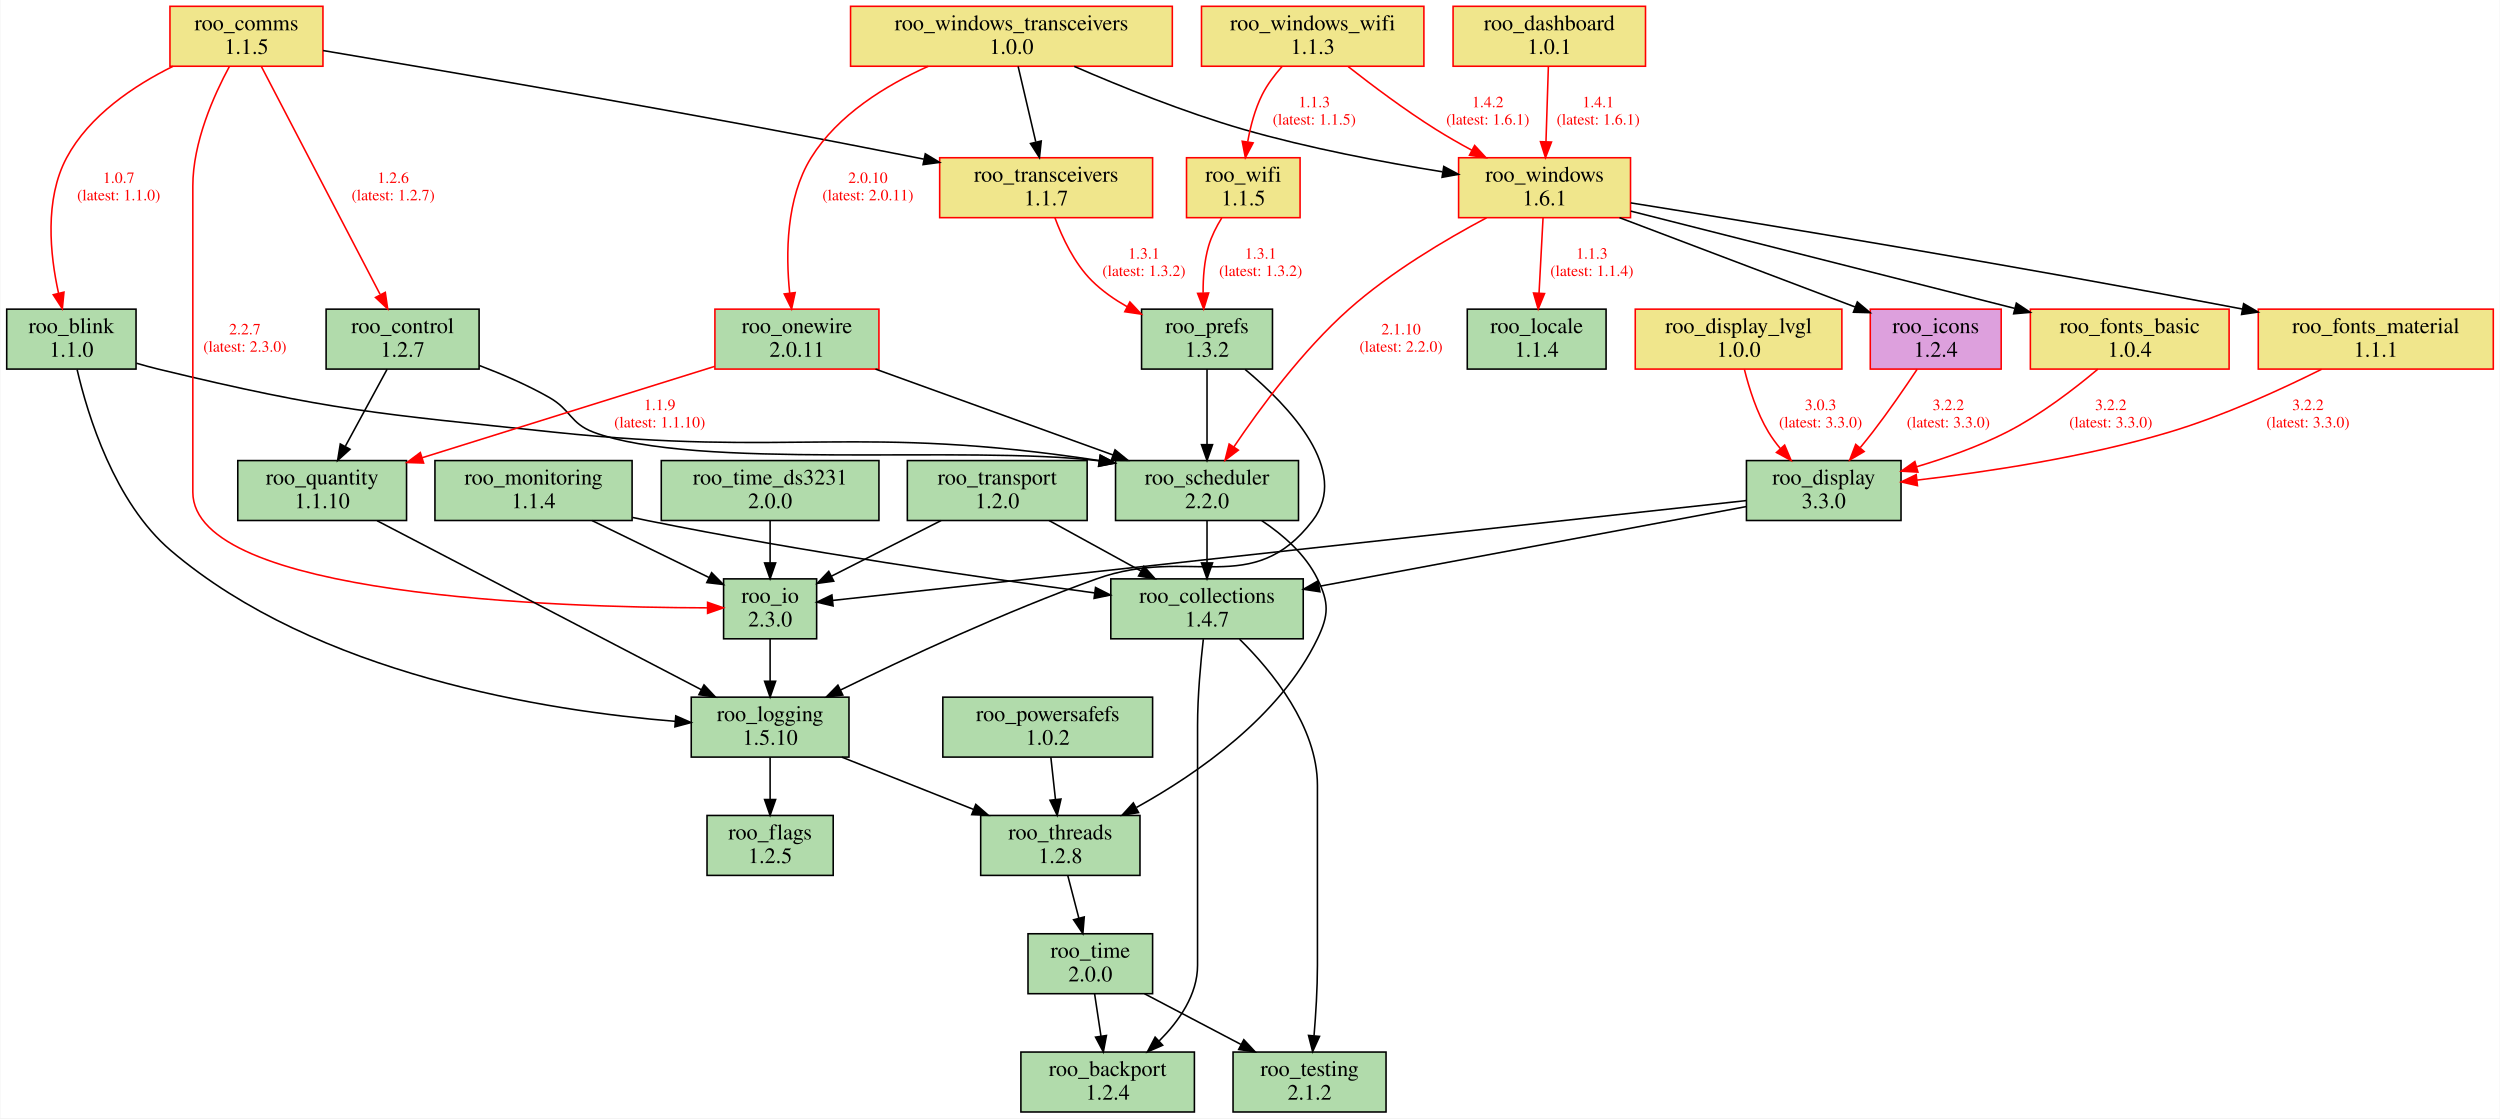
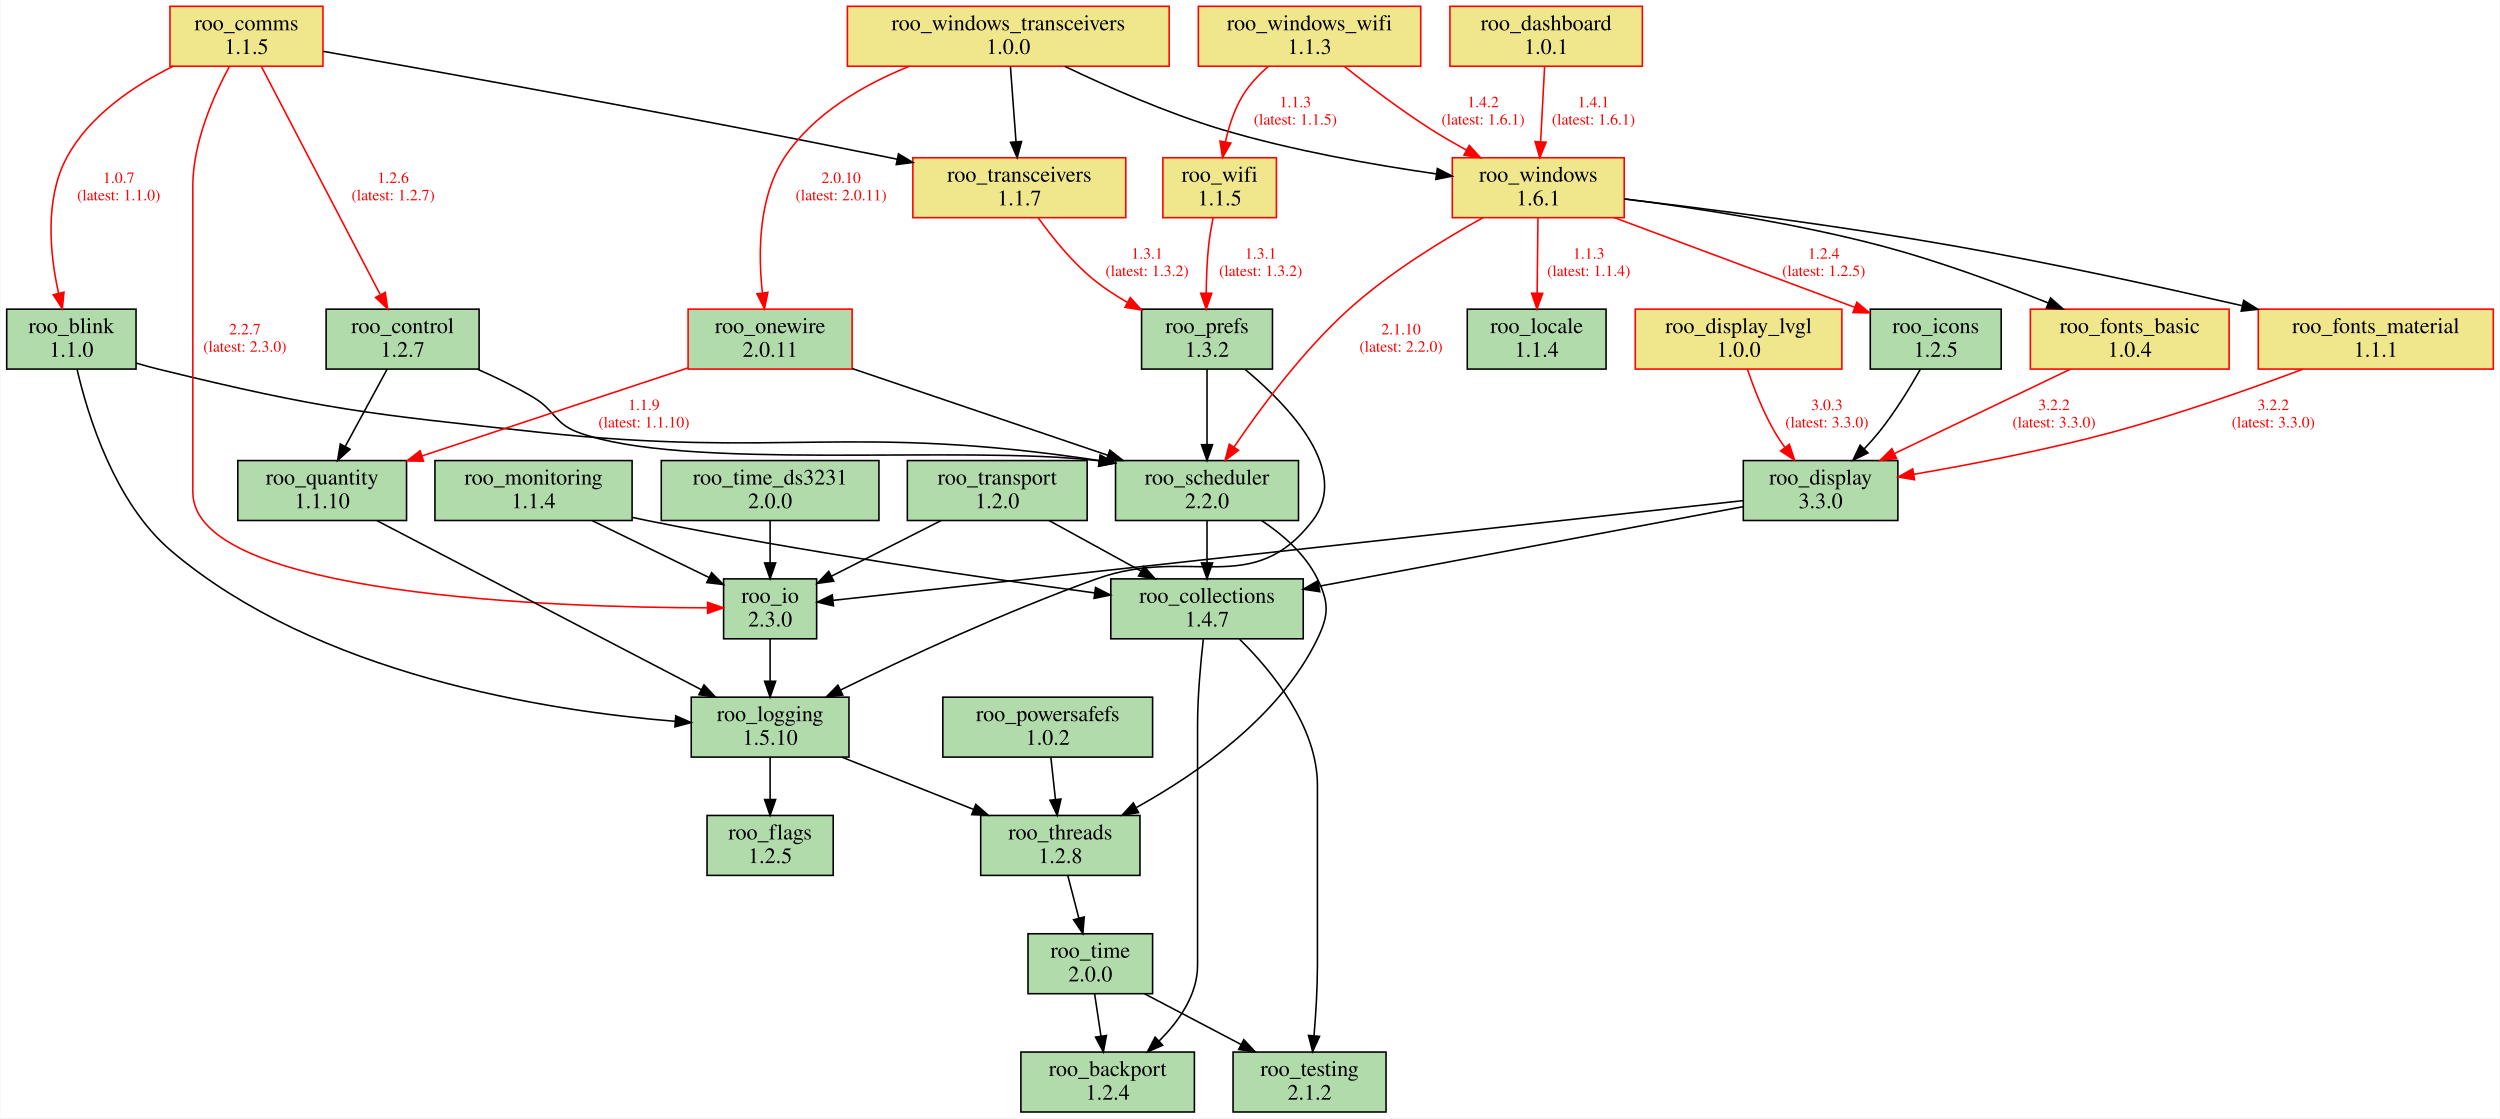
<svg xmlns="http://www.w3.org/2000/svg" width="1585pt" height="709pt" viewBox="0.00 0.00 1584.50 709.00">
  <g id="graph0" class="graph" transform="scale(1 1) rotate(0) translate(4 705)">
    <polygon fill="white" stroke="transparent" points="-4,4 -4,-705 1580.5,-705 1580.5,4 -4,4" />
    <g id="node1" class="node">
      <polygon fill="#b1dbab" stroke="black" points="753,-38 643,-38 643,0 753,0 753,-38" />
      <text text-anchor="middle" x="698" y="-22.8" font-family="Times,serif" font-size="14.00">roo_backport</text>
      <text text-anchor="middle" x="698" y="-7.8" font-family="Times,serif" font-size="14.00">1.2.4</text>
    </g>
    <g id="node2" class="node">
      <polygon fill="#b1dbab" stroke="black" points="82,-509 0,-509 0,-471 82,-471 82,-509" />
      <text text-anchor="middle" x="41" y="-493.8" font-family="Times,serif" font-size="14.00">roo_blink</text>
      <text text-anchor="middle" x="41" y="-478.8" font-family="Times,serif" font-size="14.00">1.1.0</text>
    </g>
    <g id="node15" class="node">
      <polygon fill="#b1dbab" stroke="black" points="534,-263 434,-263 434,-225 534,-225 534,-263" />
      <text text-anchor="middle" x="484" y="-247.8" font-family="Times,serif" font-size="14.00">roo_logging</text>
      <text text-anchor="middle" x="484" y="-232.8" font-family="Times,serif" font-size="14.00">1.5.10</text>
    </g>
    <g id="edge1" class="edge">
      <path fill="none" stroke="black" d="M44.66,-470.6C51.34,-441.87 68.24,-386.51 104,-356 196.39,-277.18 342.27,-254.29 423.79,-247.67" />
      <polygon fill="black" stroke="black" points="424.18,-251.15 433.88,-246.9 423.65,-244.17 424.18,-251.15" />
    </g>
    <g id="node21" class="node">
      <polygon fill="#b1dbab" stroke="black" points="819,-413 703,-413 703,-375 819,-375 819,-413" />
      <text text-anchor="middle" x="761" y="-397.8" font-family="Times,serif" font-size="14.00">roo_scheduler</text>
      <text text-anchor="middle" x="761" y="-382.8" font-family="Times,serif" font-size="14.00">2.2.0</text>
    </g>
    <g id="edge2" class="edge">
-       <path fill="none" stroke="black" d="M82.24,-474.73C86.85,-473.36 91.51,-472.09 96,-471 205.8,-444.46 234.66,-442.83 347,-431 497.28,-415.17 539.66,-436.23 692.46,-413.03" />
-       <polygon fill="black" stroke="black" points="693.35,-416.44 702.69,-411.44 692.27,-409.52 693.35,-416.44" />
+       <path fill="none" stroke="black" d="M82.25,-474.76C86.86,-473.39 91.51,-472.1 96,-471 201.45,-445.15 229.05,-442.64 337,-431 491.71,-414.32 535.3,-436.79 692.66,-413" />
+       <polygon fill="black" stroke="black" points="693.35,-416.44 702.69,-411.45 692.27,-409.52 693.35,-416.44" />
    </g>
    <g id="node3" class="node">
      <polygon fill="#b1dbab" stroke="black" points="822,-338 700,-338 700,-300 822,-300 822,-338" />
      <text text-anchor="middle" x="761" y="-322.8" font-family="Times,serif" font-size="14.00">roo_collections</text>
      <text text-anchor="middle" x="761" y="-307.8" font-family="Times,serif" font-size="14.00">1.4.7</text>
    </g>
    <g id="edge4" class="edge">
      <path fill="none" stroke="black" d="M758.66,-299.73C756.98,-284.99 755,-263.69 755,-245 755,-245 755,-245 755,-93 755,-74.45 743.43,-57.8 730.71,-45.09" />
      <polygon fill="black" stroke="black" points="732.88,-42.33 723.17,-38.09 728.11,-47.46 732.88,-42.33" />
    </g>
    <g id="node22" class="node">
      <polygon fill="#b1dbab" stroke="black" points="874.5,-38 777.5,-38 777.5,0 874.5,0 874.5,-38" />
      <text text-anchor="middle" x="826" y="-22.8" font-family="Times,serif" font-size="14.00">roo_testing</text>
      <text text-anchor="middle" x="826" y="-7.8" font-family="Times,serif" font-size="14.00">2.1.2</text>
    </g>
    <g id="edge3" class="edge">
      <path fill="none" stroke="black" d="M781.62,-299.77C802.27,-279.41 831,-244.36 831,-207 831,-207 831,-207 831,-93 831,-78.27 829.97,-61.9 828.85,-48.4" />
      <polygon fill="black" stroke="black" points="832.32,-47.93 827.95,-38.28 825.35,-48.55 832.32,-47.93" />
    </g>
    <g id="node4" class="node">
      <polygon fill="khaki" stroke="red" points="200.5,-701 103.5,-701 103.5,-663 200.5,-663 200.5,-701" />
      <text text-anchor="middle" x="152" y="-685.8" font-family="Times,serif" font-size="14.00">roo_comms</text>
      <text text-anchor="middle" x="152" y="-670.8" font-family="Times,serif" font-size="14.00">1.1.5</text>
    </g>
    <g id="edge5" class="edge">
      <path fill="none" stroke="red" d="M105.48,-662.99C80.64,-650.7 52.31,-631.74 38,-605 23.84,-578.54 27.5,-543.45 32.84,-519.23" />
      <polygon fill="red" stroke="red" points="36.31,-519.79 35.27,-509.25 29.5,-518.14 36.31,-519.79" />
      <text text-anchor="middle" x="71" y="-589" font-family="Times,serif" font-size="10.00" fill="red">1.0.7</text>
      <text text-anchor="middle" x="71" y="-578" font-family="Times,serif" font-size="10.00" fill="red">(latest: 1.1.0)</text>
    </g>
    <g id="node5" class="node">
      <polygon fill="#b1dbab" stroke="black" points="299.5,-509 202.5,-509 202.5,-471 299.5,-471 299.5,-509" />
      <text text-anchor="middle" x="251" y="-493.8" font-family="Times,serif" font-size="14.00">roo_control</text>
      <text text-anchor="middle" x="251" y="-478.8" font-family="Times,serif" font-size="14.00">1.2.7</text>
    </g>
    <g id="edge6" class="edge">
      <path fill="none" stroke="red" d="M161.49,-662.78C178.94,-629.3 216.18,-557.82 236.7,-518.44" />
      <polygon fill="red" stroke="red" points="240.02,-519.65 241.54,-509.16 233.81,-516.41 240.02,-519.65" />
      <text text-anchor="middle" x="245" y="-589" font-family="Times,serif" font-size="10.00" fill="red">1.2.6</text>
      <text text-anchor="middle" x="245" y="-578" font-family="Times,serif" font-size="10.00" fill="red">(latest: 1.2.7)</text>
    </g>
    <g id="node13" class="node">
      <polygon fill="#b1dbab" stroke="black" points="513.5,-338 454.5,-338 454.5,-300 513.5,-300 513.5,-338" />
      <text text-anchor="middle" x="484" y="-322.8" font-family="Times,serif" font-size="14.00">roo_io</text>
      <text text-anchor="middle" x="484" y="-307.8" font-family="Times,serif" font-size="14.00">2.3.0</text>
    </g>
    <g id="edge7" class="edge">
      <path fill="none" stroke="red" d="M141.24,-662.97C131.28,-644.54 118,-614.77 118,-587 118,-587 118,-587 118,-393 118,-327.03 349.54,-319.82 444.3,-319.63" />
      <polygon fill="red" stroke="red" points="444.36,-323.13 454.36,-319.64 444.36,-316.13 444.36,-323.13" />
      <text text-anchor="middle" x="151" y="-493" font-family="Times,serif" font-size="10.00" fill="red">2.2.7</text>
      <text text-anchor="middle" x="151" y="-482" font-family="Times,serif" font-size="10.00" fill="red">(latest: 2.3.0)</text>
    </g>
    <g id="node26" class="node">
-       <polygon fill="khaki" stroke="red" points="726.5,-605 591.5,-605 591.5,-567 726.5,-567 726.5,-605" />
-       <text text-anchor="middle" x="659" y="-589.8" font-family="Times,serif" font-size="14.00">roo_transceivers</text>
-       <text text-anchor="middle" x="659" y="-574.8" font-family="Times,serif" font-size="14.00">1.1.7</text>
+       <polygon fill="khaki" stroke="red" points="709.5,-605 574.5,-605 574.5,-567 709.5,-567 709.5,-605" />
+       <text text-anchor="middle" x="642" y="-589.8" font-family="Times,serif" font-size="14.00">roo_transceivers</text>
+       <text text-anchor="middle" x="642" y="-574.8" font-family="Times,serif" font-size="14.00">1.1.7</text>
    </g>
    <g id="edge8" class="edge">
-       <path fill="none" stroke="black" d="M200.56,-672.95C279.61,-659.71 441,-632.08 577,-605 578.47,-604.71 579.96,-604.41 581.46,-604.1" />
-       <polygon fill="black" stroke="black" points="582.39,-607.49 591.47,-602.04 580.97,-600.63 582.39,-607.49" />
+       <path fill="none" stroke="black" d="M200.77,-672.43C277.4,-658.86 430.6,-631.25 560,-605 561.47,-604.7 562.96,-604.4 564.46,-604.09" />
+       <polygon fill="black" stroke="black" points="565.39,-607.47 574.47,-602 563.96,-600.62 565.39,-607.47" />
    </g>
    <g id="node20" class="node">
      <polygon fill="#b1dbab" stroke="black" points="253.5,-413 146.5,-413 146.5,-375 253.5,-375 253.5,-413" />
      <text text-anchor="middle" x="200" y="-397.8" font-family="Times,serif" font-size="14.00">roo_quantity</text>
      <text text-anchor="middle" x="200" y="-382.8" font-family="Times,serif" font-size="14.00">1.1.10</text>
    </g>
    <g id="edge9" class="edge">
      <path fill="none" stroke="black" d="M241.17,-470.88C233.69,-457.09 223.27,-437.9 214.79,-422.26" />
      <polygon fill="black" stroke="black" points="217.65,-420.19 209.8,-413.07 211.5,-423.53 217.65,-420.19" />
    </g>
    <g id="edge10" class="edge">
-       <path fill="none" stroke="black" d="M299.56,-473.31C314.25,-467.75 330.16,-460.88 344,-453 357.75,-445.17 357.19,-436.59 372,-431 436.37,-406.71 608.68,-422.93 692.66,-412.83" />
+       <path fill="none" stroke="black" d="M298.58,-470.86C310.45,-465.66 322.94,-459.6 334,-453 347.59,-444.9 347.19,-436.58 362,-431 428.45,-405.98 606.39,-423.18 692.64,-412.84" />
      <polygon fill="black" stroke="black" points="693.27,-416.28 702.69,-411.43 692.3,-409.35 693.27,-416.28" />
    </g>
    <g id="node6" class="node">
-       <polygon fill="khaki" stroke="red" points="1039,-701 917,-701 917,-663 1039,-663 1039,-701" />
-       <text text-anchor="middle" x="978" y="-685.8" font-family="Times,serif" font-size="14.00">roo_dashboard</text>
-       <text text-anchor="middle" x="978" y="-670.8" font-family="Times,serif" font-size="14.00">1.0.1</text>
+       <polygon fill="khaki" stroke="red" points="1037,-701 915,-701 915,-663 1037,-663 1037,-701" />
+       <text text-anchor="middle" x="976" y="-685.8" font-family="Times,serif" font-size="14.00">roo_dashboard</text>
+       <text text-anchor="middle" x="976" y="-670.8" font-family="Times,serif" font-size="14.00">1.0.1</text>
    </g>
    <g id="node29" class="node">
-       <polygon fill="khaki" stroke="red" points="1029.5,-605 920.5,-605 920.5,-567 1029.5,-567 1029.5,-605" />
-       <text text-anchor="middle" x="975" y="-589.8" font-family="Times,serif" font-size="14.00">roo_windows</text>
-       <text text-anchor="middle" x="975" y="-574.8" font-family="Times,serif" font-size="14.00">1.6.1</text>
+       <polygon fill="khaki" stroke="red" points="1025.5,-605 916.5,-605 916.5,-567 1025.5,-567 1025.5,-605" />
+       <text text-anchor="middle" x="971" y="-589.8" font-family="Times,serif" font-size="14.00">roo_windows</text>
+       <text text-anchor="middle" x="971" y="-574.8" font-family="Times,serif" font-size="14.00">1.6.1</text>
    </g>
    <g id="edge11" class="edge">
-       <path fill="none" stroke="red" d="M977.42,-662.88C976.99,-649.35 976.39,-630.62 975.9,-615.15" />
-       <polygon fill="red" stroke="red" points="979.39,-614.95 975.58,-605.07 972.4,-615.18 979.39,-614.95" />
-       <text text-anchor="middle" x="1009" y="-637" font-family="Times,serif" font-size="10.00" fill="red">1.4.1</text>
-       <text text-anchor="middle" x="1009" y="-626" font-family="Times,serif" font-size="10.00" fill="red">(latest: 1.6.1)</text>
+       <path fill="none" stroke="red" d="M975.04,-662.88C974.32,-649.35 973.32,-630.62 972.5,-615.15" />
+       <polygon fill="red" stroke="red" points="975.99,-614.87 971.96,-605.07 969,-615.24 975.99,-614.87" />
+       <text text-anchor="middle" x="1006" y="-637" font-family="Times,serif" font-size="10.00" fill="red">1.4.1</text>
+       <text text-anchor="middle" x="1006" y="-626" font-family="Times,serif" font-size="10.00" fill="red">(latest: 1.6.1)</text>
    </g>
    <g id="node7" class="node">
-       <polygon fill="#b1dbab" stroke="black" points="1201,-413 1103,-413 1103,-375 1201,-375 1201,-413" />
-       <text text-anchor="middle" x="1152" y="-397.8" font-family="Times,serif" font-size="14.00">roo_display</text>
-       <text text-anchor="middle" x="1152" y="-382.8" font-family="Times,serif" font-size="14.00">3.3.0</text>
+       <polygon fill="#b1dbab" stroke="black" points="1199,-413 1101,-413 1101,-375 1199,-375 1199,-413" />
+       <text text-anchor="middle" x="1150" y="-397.8" font-family="Times,serif" font-size="14.00">roo_display</text>
+       <text text-anchor="middle" x="1150" y="-382.8" font-family="Times,serif" font-size="14.00">3.3.0</text>
    </g>
    <g id="edge12" class="edge">
-       <path fill="none" stroke="black" d="M1102.88,-383.83C1034.66,-371.09 910.82,-347.97 832.4,-333.33" />
-       <polygon fill="black" stroke="black" points="832.6,-329.81 822.12,-331.41 831.31,-336.69 832.6,-329.81" />
+       <path fill="none" stroke="black" d="M1100.73,-383.75C1032.84,-371.01 910.09,-347.98 832.21,-333.36" />
+       <polygon fill="black" stroke="black" points="832.48,-329.85 822.01,-331.45 831.19,-336.73 832.48,-329.85" />
    </g>
    <g id="edge13" class="edge">
-       <path fill="none" stroke="black" d="M1102.88,-387.63C976.07,-373.77 639.57,-337 523.79,-324.35" />
-       <polygon fill="black" stroke="black" points="523.93,-320.84 513.61,-323.24 523.17,-327.8 523.93,-320.84" />
+       <path fill="none" stroke="black" d="M1100.76,-387.6C974.25,-373.74 639.71,-337.07 524.03,-324.39" />
+       <polygon fill="black" stroke="black" points="524.17,-320.88 513.85,-323.27 523.41,-327.84 524.17,-320.88" />
    </g>
    <g id="node8" class="node">
      <polygon fill="khaki" stroke="red" points="1163.5,-509 1032.5,-509 1032.5,-471 1163.5,-471 1163.5,-509" />
      <text text-anchor="middle" x="1098" y="-493.8" font-family="Times,serif" font-size="14.00">roo_display_lvgl</text>
      <text text-anchor="middle" x="1098" y="-478.8" font-family="Times,serif" font-size="14.00">1.0.0</text>
    </g>
    <g id="edge14" class="edge">
-       <path fill="none" stroke="red" d="M1101.69,-470.84C1104.65,-458.93 1109.54,-443.33 1117,-431 1119.18,-427.39 1121.79,-423.86 1124.58,-420.51" />
-       <polygon fill="red" stroke="red" points="1127.21,-422.82 1131.33,-413.06 1122.02,-418.12 1127.21,-422.82" />
-       <text text-anchor="middle" x="1150" y="-445" font-family="Times,serif" font-size="10.00" fill="red">3.0.3</text>
-       <text text-anchor="middle" x="1150" y="-434" font-family="Times,serif" font-size="10.00" fill="red">(latest: 3.3.0)</text>
+       <path fill="none" stroke="red" d="M1103.62,-470.84C1107.64,-459.07 1113.63,-443.63 1121,-431 1122.89,-427.76 1125.06,-424.5 1127.34,-421.34" />
+       <polygon fill="red" stroke="red" points="1130.21,-423.34 1133.52,-413.28 1124.66,-419.08 1130.21,-423.34" />
+       <text text-anchor="middle" x="1154" y="-445" font-family="Times,serif" font-size="10.00" fill="red">3.0.3</text>
+       <text text-anchor="middle" x="1154" y="-434" font-family="Times,serif" font-size="10.00" fill="red">(latest: 3.3.0)</text>
    </g>
    <g id="node9" class="node">
      <polygon fill="#b1dbab" stroke="black" points="524,-188 444,-188 444,-150 524,-150 524,-188" />
      <text text-anchor="middle" x="484" y="-172.8" font-family="Times,serif" font-size="14.00">roo_flags</text>
      <text text-anchor="middle" x="484" y="-157.8" font-family="Times,serif" font-size="14.00">1.2.5</text>
    </g>
    <g id="node10" class="node">
      <polygon fill="khaki" stroke="red" points="1409,-509 1283,-509 1283,-471 1409,-471 1409,-509" />
      <text text-anchor="middle" x="1346" y="-493.8" font-family="Times,serif" font-size="14.00">roo_fonts_basic</text>
      <text text-anchor="middle" x="1346" y="-478.8" font-family="Times,serif" font-size="14.00">1.0.4</text>
    </g>
    <g id="edge15" class="edge">
-       <path fill="none" stroke="red" d="M1325.76,-470.93C1310.72,-458.28 1289.21,-441.78 1268,-431 1250.15,-421.93 1229.58,-414.64 1210.77,-409.05" />
-       <polygon fill="red" stroke="red" points="1211.7,-405.67 1201.12,-406.28 1209.77,-412.4 1211.7,-405.67" />
-       <text text-anchor="middle" x="1334" y="-445" font-family="Times,serif" font-size="10.00" fill="red">3.2.2</text>
-       <text text-anchor="middle" x="1334" y="-434" font-family="Times,serif" font-size="10.00" fill="red">(latest: 3.3.0)</text>
+       <path fill="none" stroke="red" d="M1308.21,-470.88C1276.48,-455.66 1231.02,-433.85 1196.96,-417.52" />
+       <polygon fill="red" stroke="red" points="1198.2,-414.24 1187.67,-413.07 1195.18,-420.55 1198.2,-414.24" />
+       <text text-anchor="middle" x="1298" y="-445" font-family="Times,serif" font-size="10.00" fill="red">3.2.2</text>
+       <text text-anchor="middle" x="1298" y="-434" font-family="Times,serif" font-size="10.00" fill="red">(latest: 3.3.0)</text>
    </g>
    <g id="node11" class="node">
      <polygon fill="khaki" stroke="red" points="1576.5,-509 1427.5,-509 1427.5,-471 1576.5,-471 1576.5,-509" />
      <text text-anchor="middle" x="1502" y="-493.8" font-family="Times,serif" font-size="14.00">roo_fonts_material</text>
      <text text-anchor="middle" x="1502" y="-478.8" font-family="Times,serif" font-size="14.00">1.1.1</text>
    </g>
    <g id="edge16" class="edge">
-       <path fill="none" stroke="red" d="M1467.61,-470.88C1441.71,-457.95 1404.96,-441.13 1371,-431 1318.08,-415.21 1255.76,-405.82 1211.16,-400.61" />
-       <polygon fill="red" stroke="red" points="1211.41,-397.11 1201.08,-399.47 1210.62,-404.07 1211.41,-397.11" />
-       <text text-anchor="middle" x="1459" y="-445" font-family="Times,serif" font-size="10.00" fill="red">3.2.2</text>
-       <text text-anchor="middle" x="1459" y="-434" font-family="Times,serif" font-size="10.00" fill="red">(latest: 3.3.0)</text>
+       <path fill="none" stroke="red" d="M1455.76,-470.95C1422.54,-458.48 1376.49,-442.18 1335,-431 1293.42,-419.79 1245.69,-410.59 1209.12,-404.3" />
+       <polygon fill="red" stroke="red" points="1209.57,-400.83 1199.12,-402.6 1208.4,-407.73 1209.57,-400.83" />
+       <text text-anchor="middle" x="1437" y="-445" font-family="Times,serif" font-size="10.00" fill="red">3.2.2</text>
+       <text text-anchor="middle" x="1437" y="-434" font-family="Times,serif" font-size="10.00" fill="red">(latest: 3.3.0)</text>
    </g>
    <g id="node12" class="node">
-       <polygon fill="plum" stroke="red" points="1264.5,-509 1181.5,-509 1181.5,-471 1264.5,-471 1264.5,-509" />
+       <polygon fill="#b1dbab" stroke="black" points="1264.5,-509 1181.5,-509 1181.5,-471 1264.5,-471 1264.5,-509" />
      <text text-anchor="middle" x="1223" y="-493.8" font-family="Times,serif" font-size="14.00">roo_icons</text>
-       <text text-anchor="middle" x="1223" y="-478.8" font-family="Times,serif" font-size="14.00">1.2.4</text>
+       <text text-anchor="middle" x="1223" y="-478.8" font-family="Times,serif" font-size="14.00">1.2.5</text>
    </g>
    <g id="edge17" class="edge">
-       <path fill="none" stroke="red" d="M1211.23,-470.88C1203.5,-459.26 1193.01,-443.98 1183,-431 1180.52,-427.79 1177.85,-424.48 1175.15,-421.23" />
-       <polygon fill="red" stroke="red" points="1177.62,-418.73 1168.48,-413.37 1172.28,-423.26 1177.62,-418.73" />
-       <text text-anchor="middle" x="1231" y="-445" font-family="Times,serif" font-size="10.00" fill="red">3.2.2</text>
-       <text text-anchor="middle" x="1231" y="-434" font-family="Times,serif" font-size="10.00" fill="red">(latest: 3.3.0)</text>
+       <path fill="none" stroke="black" d="M1213.34,-470.99C1206.63,-459.14 1197.1,-443.56 1187,-431 1184.14,-427.45 1180.96,-423.88 1177.69,-420.46" />
+       <polygon fill="black" stroke="black" points="1180.04,-417.85 1170.5,-413.22 1175.07,-422.78 1180.04,-417.85" />
    </g>
    <g id="edge18" class="edge">
      <path fill="none" stroke="black" d="M484,-299.96C484,-291.88 484,-282.18 484,-273.18" />
      <polygon fill="black" stroke="black" points="487.5,-273.09 484,-263.09 480.5,-273.09 487.5,-273.09" />
    </g>
    <g id="node14" class="node">
      <polygon fill="#b1dbab" stroke="black" points="1014,-509 926,-509 926,-471 1014,-471 1014,-509" />
      <text text-anchor="middle" x="970" y="-493.8" font-family="Times,serif" font-size="14.00">roo_locale</text>
      <text text-anchor="middle" x="970" y="-478.8" font-family="Times,serif" font-size="14.00">1.1.4</text>
    </g>
    <g id="edge19" class="edge">
      <path fill="none" stroke="black" d="M484,-224.96C484,-216.88 484,-207.18 484,-198.18" />
      <polygon fill="black" stroke="black" points="487.5,-198.09 484,-188.09 480.5,-198.09 487.5,-198.09" />
    </g>
    <g id="node23" class="node">
      <polygon fill="#b1dbab" stroke="black" points="718.5,-188 617.5,-188 617.5,-150 718.5,-150 718.5,-188" />
      <text text-anchor="middle" x="668" y="-172.8" font-family="Times,serif" font-size="14.00">roo_threads</text>
      <text text-anchor="middle" x="668" y="-157.8" font-family="Times,serif" font-size="14.00">1.2.8</text>
    </g>
    <g id="edge20" class="edge">
      <path fill="none" stroke="black" d="M529.48,-224.96C554.7,-214.95 586.23,-202.44 612.84,-191.88" />
      <polygon fill="black" stroke="black" points="614.4,-195.03 622.4,-188.09 611.82,-188.52 614.4,-195.03" />
    </g>
    <g id="node16" class="node">
      <polygon fill="#b1dbab" stroke="black" points="396.5,-413 271.5,-413 271.5,-375 396.5,-375 396.5,-413" />
      <text text-anchor="middle" x="334" y="-397.8" font-family="Times,serif" font-size="14.00">roo_monitoring</text>
      <text text-anchor="middle" x="334" y="-382.8" font-family="Times,serif" font-size="14.00">1.1.4</text>
    </g>
    <g id="edge21" class="edge">
      <path fill="none" stroke="black" d="M396.75,-376.95C399.87,-376.27 402.97,-375.61 406,-375 503.6,-355.28 617.53,-338.77 689.47,-329.13" />
      <polygon fill="black" stroke="black" points="690.32,-332.55 699.77,-327.76 689.39,-325.61 690.32,-332.55" />
    </g>
    <g id="edge22" class="edge">
      <path fill="none" stroke="black" d="M371.08,-374.96C393.65,-363.97 422.44,-349.96 445.3,-338.84" />
      <polygon fill="black" stroke="black" points="446.92,-341.94 454.38,-334.42 443.85,-335.65 446.92,-341.94" />
    </g>
    <g id="node17" class="node">
-       <polygon fill="#b1dbab" stroke="red" points="553,-509 449,-509 449,-471 553,-471 553,-509" />
-       <text text-anchor="middle" x="501" y="-493.8" font-family="Times,serif" font-size="14.00">roo_onewire</text>
-       <text text-anchor="middle" x="501" y="-478.8" font-family="Times,serif" font-size="14.00">2.0.11</text>
+       <polygon fill="#b1dbab" stroke="red" points="536,-509 432,-509 432,-471 536,-471 536,-509" />
+       <text text-anchor="middle" x="484" y="-493.8" font-family="Times,serif" font-size="14.00">roo_onewire</text>
+       <text text-anchor="middle" x="484" y="-478.8" font-family="Times,serif" font-size="14.00">2.0.11</text>
    </g>
    <g id="edge24" class="edge">
-       <path fill="none" stroke="red" d="M448.91,-472.73C397.41,-456.65 318.51,-432.01 263.39,-414.8" />
-       <polygon fill="red" stroke="red" points="264.32,-411.42 253.73,-411.78 262.23,-418.1 264.32,-411.42" />
-       <text text-anchor="middle" x="414" y="-445" font-family="Times,serif" font-size="10.00" fill="red">1.1.9</text>
-       <text text-anchor="middle" x="414" y="-434" font-family="Times,serif" font-size="10.00" fill="red">(latest: 1.1.10)</text>
+       <path fill="none" stroke="red" d="M431.91,-471.76C384.37,-456.02 313.99,-432.73 263.25,-415.93" />
+       <polygon fill="red" stroke="red" points="264.28,-412.59 253.69,-412.77 262.08,-419.24 264.28,-412.59" />
+       <text text-anchor="middle" x="404" y="-445" font-family="Times,serif" font-size="10.00" fill="red">1.1.9</text>
+       <text text-anchor="middle" x="404" y="-434" font-family="Times,serif" font-size="10.00" fill="red">(latest: 1.1.10)</text>
    </g>
    <g id="edge23" class="edge">
-       <path fill="none" stroke="black" d="M550.82,-470.99C593.77,-455.46 655.88,-433.01 701.44,-416.53" />
-       <polygon fill="black" stroke="black" points="702.69,-419.8 710.9,-413.11 700.31,-413.22 702.69,-419.8" />
+       <path fill="none" stroke="black" d="M536.1,-471.32C582.09,-455.71 649.24,-432.93 698.18,-416.32" />
+       <polygon fill="black" stroke="black" points="699.37,-419.61 707.72,-413.08 697.12,-412.98 699.37,-419.61" />
    </g>
    <g id="node18" class="node">
      <polygon fill="#b1dbab" stroke="black" points="726.5,-263 593.5,-263 593.5,-225 726.5,-225 726.5,-263" />
      <text text-anchor="middle" x="660" y="-247.8" font-family="Times,serif" font-size="14.00">roo_powersafefs</text>
      <text text-anchor="middle" x="660" y="-232.8" font-family="Times,serif" font-size="14.00">1.0.2</text>
    </g>
    <g id="edge25" class="edge">
      <path fill="none" stroke="black" d="M661.98,-224.96C662.86,-216.88 663.93,-207.18 664.91,-198.18" />
      <polygon fill="black" stroke="black" points="668.41,-198.41 666.02,-188.09 661.45,-197.65 668.41,-198.41" />
    </g>
    <g id="node19" class="node">
      <polygon fill="#b1dbab" stroke="black" points="802.5,-509 719.5,-509 719.5,-471 802.5,-471 802.5,-509" />
      <text text-anchor="middle" x="761" y="-493.8" font-family="Times,serif" font-size="14.00">roo_prefs</text>
      <text text-anchor="middle" x="761" y="-478.8" font-family="Times,serif" font-size="14.00">1.3.2</text>
    </g>
    <g id="edge26" class="edge">
      <path fill="none" stroke="black" d="M785.18,-470.76C813.06,-447.51 852.15,-406.53 828,-375 789.65,-324.92 750.4,-359.21 691,-338 633.57,-317.49 569.91,-287.78 528.55,-267.5" />
      <polygon fill="black" stroke="black" points="530.08,-264.35 519.56,-263.06 526.98,-270.63 530.08,-264.35" />
    </g>
    <g id="edge27" class="edge">
      <path fill="none" stroke="black" d="M761,-470.88C761,-457.35 761,-438.62 761,-423.15" />
      <polygon fill="black" stroke="black" points="764.5,-423.07 761,-413.07 757.5,-423.07 764.5,-423.07" />
    </g>
    <g id="edge28" class="edge">
      <path fill="none" stroke="black" d="M234.82,-374.85C286.6,-347.87 383.81,-297.21 440.3,-267.78" />
      <polygon fill="black" stroke="black" points="442.09,-270.79 449.34,-263.06 438.85,-264.58 442.09,-270.79" />
    </g>
    <g id="edge29" class="edge">
      <path fill="none" stroke="black" d="M761,-374.96C761,-366.88 761,-357.18 761,-348.18" />
      <polygon fill="black" stroke="black" points="764.5,-348.09 761,-338.09 757.5,-348.09 764.5,-348.09" />
    </g>
    <g id="edge30" class="edge">
      <path fill="none" stroke="black" d="M795.71,-374.9C809.34,-365.82 823.5,-353.43 831,-338 838.38,-322.81 838.33,-315.22 831,-300 807.37,-250.94 755.23,-214.65 716.24,-193.06" />
      <polygon fill="black" stroke="black" points="717.6,-189.81 707.14,-188.15 714.28,-195.98 717.6,-189.81" />
    </g>
    <g id="node24" class="node">
      <polygon fill="#b1dbab" stroke="black" points="726.5,-113 647.5,-113 647.5,-75 726.5,-75 726.5,-113" />
      <text text-anchor="middle" x="687" y="-97.8" font-family="Times,serif" font-size="14.00">roo_time</text>
      <text text-anchor="middle" x="687" y="-82.8" font-family="Times,serif" font-size="14.00">2.0.0</text>
    </g>
    <g id="edge31" class="edge">
      <path fill="none" stroke="black" d="M672.7,-149.96C674.82,-141.8 677.38,-131.97 679.74,-122.89" />
      <polygon fill="black" stroke="black" points="683.16,-123.65 682.29,-113.09 676.39,-121.89 683.16,-123.65" />
    </g>
    <g id="edge33" class="edge">
      <path fill="none" stroke="black" d="M689.72,-74.96C690.94,-66.88 692.4,-57.18 693.75,-48.18" />
      <polygon fill="black" stroke="black" points="697.24,-48.5 695.27,-38.09 690.32,-47.46 697.24,-48.5" />
    </g>
    <g id="edge32" class="edge">
      <path fill="none" stroke="black" d="M721.36,-74.96C739.82,-65.26 762.77,-53.21 782.47,-42.86" />
      <polygon fill="black" stroke="black" points="784.33,-45.84 791.55,-38.09 781.07,-39.64 784.33,-45.84" />
    </g>
    <g id="node25" class="node">
      <polygon fill="#b1dbab" stroke="black" points="553,-413 415,-413 415,-375 553,-375 553,-413" />
      <text text-anchor="middle" x="484" y="-397.8" font-family="Times,serif" font-size="14.00">roo_time_ds3231</text>
      <text text-anchor="middle" x="484" y="-382.8" font-family="Times,serif" font-size="14.00">2.0.0</text>
    </g>
    <g id="edge34" class="edge">
      <path fill="none" stroke="black" d="M484,-374.96C484,-366.88 484,-357.18 484,-348.18" />
      <polygon fill="black" stroke="black" points="487.5,-348.09 484,-338.09 480.5,-348.09 487.5,-348.09" />
    </g>
    <g id="edge35" class="edge">
-       <path fill="none" stroke="red" d="M664.58,-566.91C669.2,-554.42 676.82,-538.11 688,-527 694.48,-520.56 702.33,-515.08 710.46,-510.48" />
-       <polygon fill="red" stroke="red" points="712.1,-513.57 719.34,-505.83 708.86,-507.37 712.1,-513.57" />
-       <text text-anchor="middle" x="721" y="-541" font-family="Times,serif" font-size="10.00" fill="red">1.3.1</text>
-       <text text-anchor="middle" x="721" y="-530" font-family="Times,serif" font-size="10.00" fill="red">(latest: 1.3.2)</text>
+       <path fill="none" stroke="red" d="M654.02,-566.84C662.88,-554.47 675.81,-538.34 690,-527 696.22,-522.02 703.25,-517.46 710.39,-513.38" />
+       <polygon fill="red" stroke="red" points="712.33,-516.32 719.46,-508.48 708.99,-510.16 712.33,-516.32" />
+       <text text-anchor="middle" x="723" y="-541" font-family="Times,serif" font-size="10.00" fill="red">1.3.1</text>
+       <text text-anchor="middle" x="723" y="-530" font-family="Times,serif" font-size="10.00" fill="red">(latest: 1.3.2)</text>
    </g>
    <g id="node27" class="node">
      <polygon fill="#b1dbab" stroke="black" points="685,-413 571,-413 571,-375 685,-375 685,-413" />
      <text text-anchor="middle" x="628" y="-397.8" font-family="Times,serif" font-size="14.00">roo_transport</text>
      <text text-anchor="middle" x="628" y="-382.8" font-family="Times,serif" font-size="14.00">1.2.0</text>
    </g>
    <g id="edge36" class="edge">
      <path fill="none" stroke="black" d="M660.88,-374.96C678.46,-365.3 700.3,-353.32 719.09,-343" />
      <polygon fill="black" stroke="black" points="720.96,-345.97 728.04,-338.09 717.59,-339.83 720.96,-345.97" />
    </g>
    <g id="edge37" class="edge">
      <path fill="none" stroke="black" d="M592.4,-374.96C571.27,-364.24 544.46,-350.65 522.79,-339.66" />
      <polygon fill="black" stroke="black" points="524.35,-336.53 513.85,-335.13 521.18,-342.77 524.35,-336.53" />
    </g>
    <g id="node28" class="node">
-       <polygon fill="khaki" stroke="red" points="820,-605 748,-605 748,-567 820,-567 820,-605" />
-       <text text-anchor="middle" x="784" y="-589.8" font-family="Times,serif" font-size="14.00">roo_wifi</text>
-       <text text-anchor="middle" x="784" y="-574.8" font-family="Times,serif" font-size="14.00">1.1.5</text>
+       <polygon fill="khaki" stroke="red" points="805,-605 733,-605 733,-567 805,-567 805,-605" />
+       <text text-anchor="middle" x="769" y="-589.8" font-family="Times,serif" font-size="14.00">roo_wifi</text>
+       <text text-anchor="middle" x="769" y="-574.8" font-family="Times,serif" font-size="14.00">1.1.5</text>
    </g>
    <g id="edge38" class="edge">
-       <path fill="none" stroke="red" d="M770.34,-566.83C766.96,-561.38 763.8,-555.19 762,-549 759.26,-539.58 758.46,-528.94 758.52,-519.37" />
-       <polygon fill="red" stroke="red" points="762.03,-519.25 758.9,-509.13 755.03,-519 762.03,-519.25" />
+       <path fill="none" stroke="red" d="M764.82,-566.78C763.69,-561.11 762.61,-554.83 762,-549 760.98,-539.32 760.59,-528.69 760.5,-519.19" />
+       <polygon fill="red" stroke="red" points="764,-519.08 760.5,-509.08 757,-519.07 764,-519.08" />
      <text text-anchor="middle" x="795" y="-541" font-family="Times,serif" font-size="10.00" fill="red">1.3.1</text>
      <text text-anchor="middle" x="795" y="-530" font-family="Times,serif" font-size="10.00" fill="red">(latest: 1.3.2)</text>
    </g>
    <g id="edge39" class="edge">
-       <path fill="none" stroke="black" d="M1029.74,-571.13C1094.23,-554.79 1201.62,-527.58 1273.11,-509.47" />
-       <polygon fill="black" stroke="black" points="1274.12,-512.82 1282.95,-506.97 1272.4,-506.04 1274.12,-512.82" />
+       <path fill="none" stroke="black" d="M1025.81,-578.88C1070.27,-573.22 1134.3,-563.48 1189,-549 1224.87,-539.51 1264.01,-525.05 1294.24,-512.95" />
+       <polygon fill="black" stroke="black" points="1295.77,-516.11 1303.73,-509.11 1293.14,-509.62 1295.77,-516.11" />
    </g>
    <g id="edge40" class="edge">
-       <path fill="none" stroke="black" d="M1029.69,-576.36C1111.59,-563.26 1271.17,-537.1 1417.33,-509.09" />
-       <polygon fill="black" stroke="black" points="1418.22,-512.48 1427.38,-507.16 1416.9,-505.61 1418.22,-512.48" />
+       <path fill="none" stroke="black" d="M1025.55,-578.83C1079.07,-572.47 1162.91,-561.72 1235,-549 1296.33,-538.17 1364.98,-523.2 1417.31,-511.18" />
+       <polygon fill="black" stroke="black" points="1418.26,-514.55 1427.22,-508.89 1416.68,-507.73 1418.26,-514.55" />
    </g>
    <g id="edge42" class="edge">
-       <path fill="none" stroke="black" d="M1022.52,-566.99C1065.28,-550.78 1127.94,-527.03 1171.8,-510.41" />
-       <polygon fill="black" stroke="black" points="1173.3,-513.58 1181.41,-506.77 1170.82,-507.04 1173.3,-513.58" />
+       <path fill="none" stroke="red" d="M1019.29,-566.99C1062.96,-550.7 1127.07,-526.78 1171.66,-510.15" />
+       <polygon fill="red" stroke="red" points="1173,-513.39 1181.14,-506.61 1170.55,-506.83 1173,-513.39" />
+       <text text-anchor="middle" x="1152" y="-541" font-family="Times,serif" font-size="10.00" fill="red">1.2.4</text>
+       <text text-anchor="middle" x="1152" y="-530" font-family="Times,serif" font-size="10.00" fill="red">(latest: 1.2.5)</text>
    </g>
    <g id="edge41" class="edge">
-       <path fill="none" stroke="red" d="M974.04,-566.88C973.32,-553.35 972.32,-534.62 971.5,-519.15" />
-       <polygon fill="red" stroke="red" points="974.99,-518.87 970.96,-509.07 968,-519.24 974.99,-518.87" />
-       <text text-anchor="middle" x="1005" y="-541" font-family="Times,serif" font-size="10.00" fill="red">1.1.3</text>
-       <text text-anchor="middle" x="1005" y="-530" font-family="Times,serif" font-size="10.00" fill="red">(latest: 1.1.4)</text>
+       <path fill="none" stroke="red" d="M970.81,-566.88C970.66,-553.35 970.46,-534.62 970.3,-519.15" />
+       <polygon fill="red" stroke="red" points="973.8,-519.03 970.19,-509.07 966.8,-519.11 973.8,-519.03" />
+       <text text-anchor="middle" x="1003" y="-541" font-family="Times,serif" font-size="10.00" fill="red">1.1.3</text>
+       <text text-anchor="middle" x="1003" y="-530" font-family="Times,serif" font-size="10.00" fill="red">(latest: 1.1.4)</text>
    </g>
    <g id="edge43" class="edge">
-       <path fill="none" stroke="red" d="M938.25,-566.93C912.29,-553.15 877.53,-532.56 851,-509 821.61,-482.9 794.65,-446.33 778.05,-421.7" />
-       <polygon fill="red" stroke="red" points="780.86,-419.61 772.42,-413.22 775.03,-423.48 780.86,-419.61" />
+       <path fill="none" stroke="red" d="M935.75,-566.86C910.61,-552.97 876.83,-532.28 851,-509 821.81,-482.69 794.8,-446.16 778.14,-421.61" />
+       <polygon fill="red" stroke="red" points="780.95,-419.51 772.48,-413.14 775.13,-423.4 780.95,-419.51" />
      <text text-anchor="middle" x="884" y="-493" font-family="Times,serif" font-size="10.00" fill="red">2.1.10</text>
      <text text-anchor="middle" x="884" y="-482" font-family="Times,serif" font-size="10.00" fill="red">(latest: 2.2.0)</text>
    </g>
    <g id="node30" class="node">
-       <polygon fill="khaki" stroke="red" points="739,-701 535,-701 535,-663 739,-663 739,-701" />
-       <text text-anchor="middle" x="637" y="-685.8" font-family="Times,serif" font-size="14.00">roo_windows_transceivers</text>
-       <text text-anchor="middle" x="637" y="-670.8" font-family="Times,serif" font-size="14.00">1.0.0</text>
+       <polygon fill="khaki" stroke="red" points="737,-701 533,-701 533,-663 737,-663 737,-701" />
+       <text text-anchor="middle" x="635" y="-685.8" font-family="Times,serif" font-size="14.00">roo_windows_transceivers</text>
+       <text text-anchor="middle" x="635" y="-670.8" font-family="Times,serif" font-size="14.00">1.0.0</text>
    </g>
    <g id="edge44" class="edge">
-       <path fill="none" stroke="red" d="M584.24,-662.96C557.36,-650.9 526.86,-632.19 510,-605 494.05,-579.28 493.9,-543.77 496.4,-519.25" />
-       <polygon fill="red" stroke="red" points="499.89,-519.5 497.63,-509.15 492.94,-518.65 499.89,-519.5" />
-       <text text-anchor="middle" x="546" y="-589" font-family="Times,serif" font-size="10.00" fill="red">2.0.10</text>
-       <text text-anchor="middle" x="546" y="-578" font-family="Times,serif" font-size="10.00" fill="red">(latest: 2.0.11)</text>
+       <path fill="none" stroke="red" d="M572.17,-662.93C543.17,-651.23 511.21,-632.85 493,-605 476.44,-579.67 476.41,-544.08 479.1,-519.44" />
+       <polygon fill="red" stroke="red" points="482.6,-519.65 480.42,-509.28 475.66,-518.75 482.6,-519.65" />
+       <text text-anchor="middle" x="529" y="-589" font-family="Times,serif" font-size="10.00" fill="red">2.0.10</text>
+       <text text-anchor="middle" x="529" y="-578" font-family="Times,serif" font-size="10.00" fill="red">(latest: 2.0.11)</text>
    </g>
    <g id="edge45" class="edge">
-       <path fill="none" stroke="black" d="M641.24,-662.88C644.41,-649.35 648.79,-630.62 652.41,-615.15" />
-       <polygon fill="black" stroke="black" points="655.9,-615.6 654.77,-605.07 649.08,-614.01 655.9,-615.6" />
+       <path fill="none" stroke="black" d="M636.35,-662.88C637.36,-649.35 638.75,-630.62 639.9,-615.15" />
+       <polygon fill="black" stroke="black" points="643.4,-615.3 640.65,-605.07 636.42,-614.78 643.4,-615.3" />
    </g>
    <g id="edge46" class="edge">
-       <path fill="none" stroke="black" d="M676.84,-662.9C706.01,-650.23 746.83,-633.73 784,-623 825.34,-611.07 872.88,-602.09 910.19,-596.08" />
-       <polygon fill="black" stroke="black" points="911.1,-599.48 920.43,-594.47 910.01,-592.57 911.1,-599.48" />
+       <path fill="none" stroke="black" d="M670.83,-662.93C697.56,-650.12 735.31,-633.41 770,-623 814.67,-609.6 866.5,-600.46 906.35,-594.75" />
+       <polygon fill="black" stroke="black" points="907.05,-598.19 916.47,-593.33 906.08,-591.25 907.05,-598.19" />
    </g>
    <g id="node31" class="node">
-       <polygon fill="khaki" stroke="red" points="898.5,-701 757.5,-701 757.5,-663 898.5,-663 898.5,-701" />
-       <text text-anchor="middle" x="828" y="-685.8" font-family="Times,serif" font-size="14.00">roo_windows_wifi</text>
-       <text text-anchor="middle" x="828" y="-670.8" font-family="Times,serif" font-size="14.00">1.1.3</text>
+       <polygon fill="khaki" stroke="red" points="896.5,-701 755.5,-701 755.5,-663 896.5,-663 896.5,-701" />
+       <text text-anchor="middle" x="826" y="-685.8" font-family="Times,serif" font-size="14.00">roo_windows_wifi</text>
+       <text text-anchor="middle" x="826" y="-670.8" font-family="Times,serif" font-size="14.00">1.1.3</text>
    </g>
    <g id="edge47" class="edge">
-       <path fill="none" stroke="red" d="M808.68,-662.96C803.9,-657.6 799.23,-651.43 796,-645 791.39,-635.82 788.55,-624.98 786.8,-615.16" />
-       <polygon fill="red" stroke="red" points="790.23,-614.42 785.3,-605.05 783.31,-615.45 790.23,-614.42" />
-       <text text-anchor="middle" x="829" y="-637" font-family="Times,serif" font-size="10.00" fill="red">1.1.3</text>
-       <text text-anchor="middle" x="829" y="-626" font-family="Times,serif" font-size="10.00" fill="red">(latest: 1.1.5)</text>
+       <path fill="none" stroke="red" d="M799.94,-662.98C793.97,-657.78 788.17,-651.68 784,-645 778.4,-636.03 774.89,-625.03 772.68,-615.04" />
+       <polygon fill="red" stroke="red" points="776.1,-614.29 770.82,-605.11 769.22,-615.58 776.1,-614.29" />
+       <text text-anchor="middle" x="817" y="-637" font-family="Times,serif" font-size="10.00" fill="red">1.1.3</text>
+       <text text-anchor="middle" x="817" y="-626" font-family="Times,serif" font-size="10.00" fill="red">(latest: 1.1.5)</text>
    </g>
    <g id="edge48" class="edge">
-       <path fill="none" stroke="red" d="M850.53,-662.75C865.76,-650.8 886.56,-635.19 906,-623 913.24,-618.46 921.11,-613.96 928.87,-609.77" />
-       <polygon fill="red" stroke="red" points="930.67,-612.78 937.87,-605 927.39,-606.59 930.67,-612.78" />
-       <text text-anchor="middle" x="939" y="-637" font-family="Times,serif" font-size="10.00" fill="red">1.4.2</text>
-       <text text-anchor="middle" x="939" y="-626" font-family="Times,serif" font-size="10.00" fill="red">(latest: 1.6.1)</text>
+       <path fill="none" stroke="red" d="M848.23,-662.76C863.26,-650.82 883.79,-635.21 903,-623 910.13,-618.47 917.89,-613.98 925.53,-609.78" />
+       <polygon fill="red" stroke="red" points="927.25,-612.83 934.4,-605.02 923.93,-606.67 927.25,-612.83" />
+       <text text-anchor="middle" x="936" y="-637" font-family="Times,serif" font-size="10.00" fill="red">1.4.2</text>
+       <text text-anchor="middle" x="936" y="-626" font-family="Times,serif" font-size="10.00" fill="red">(latest: 1.6.1)</text>
    </g>
  </g>
</svg>
